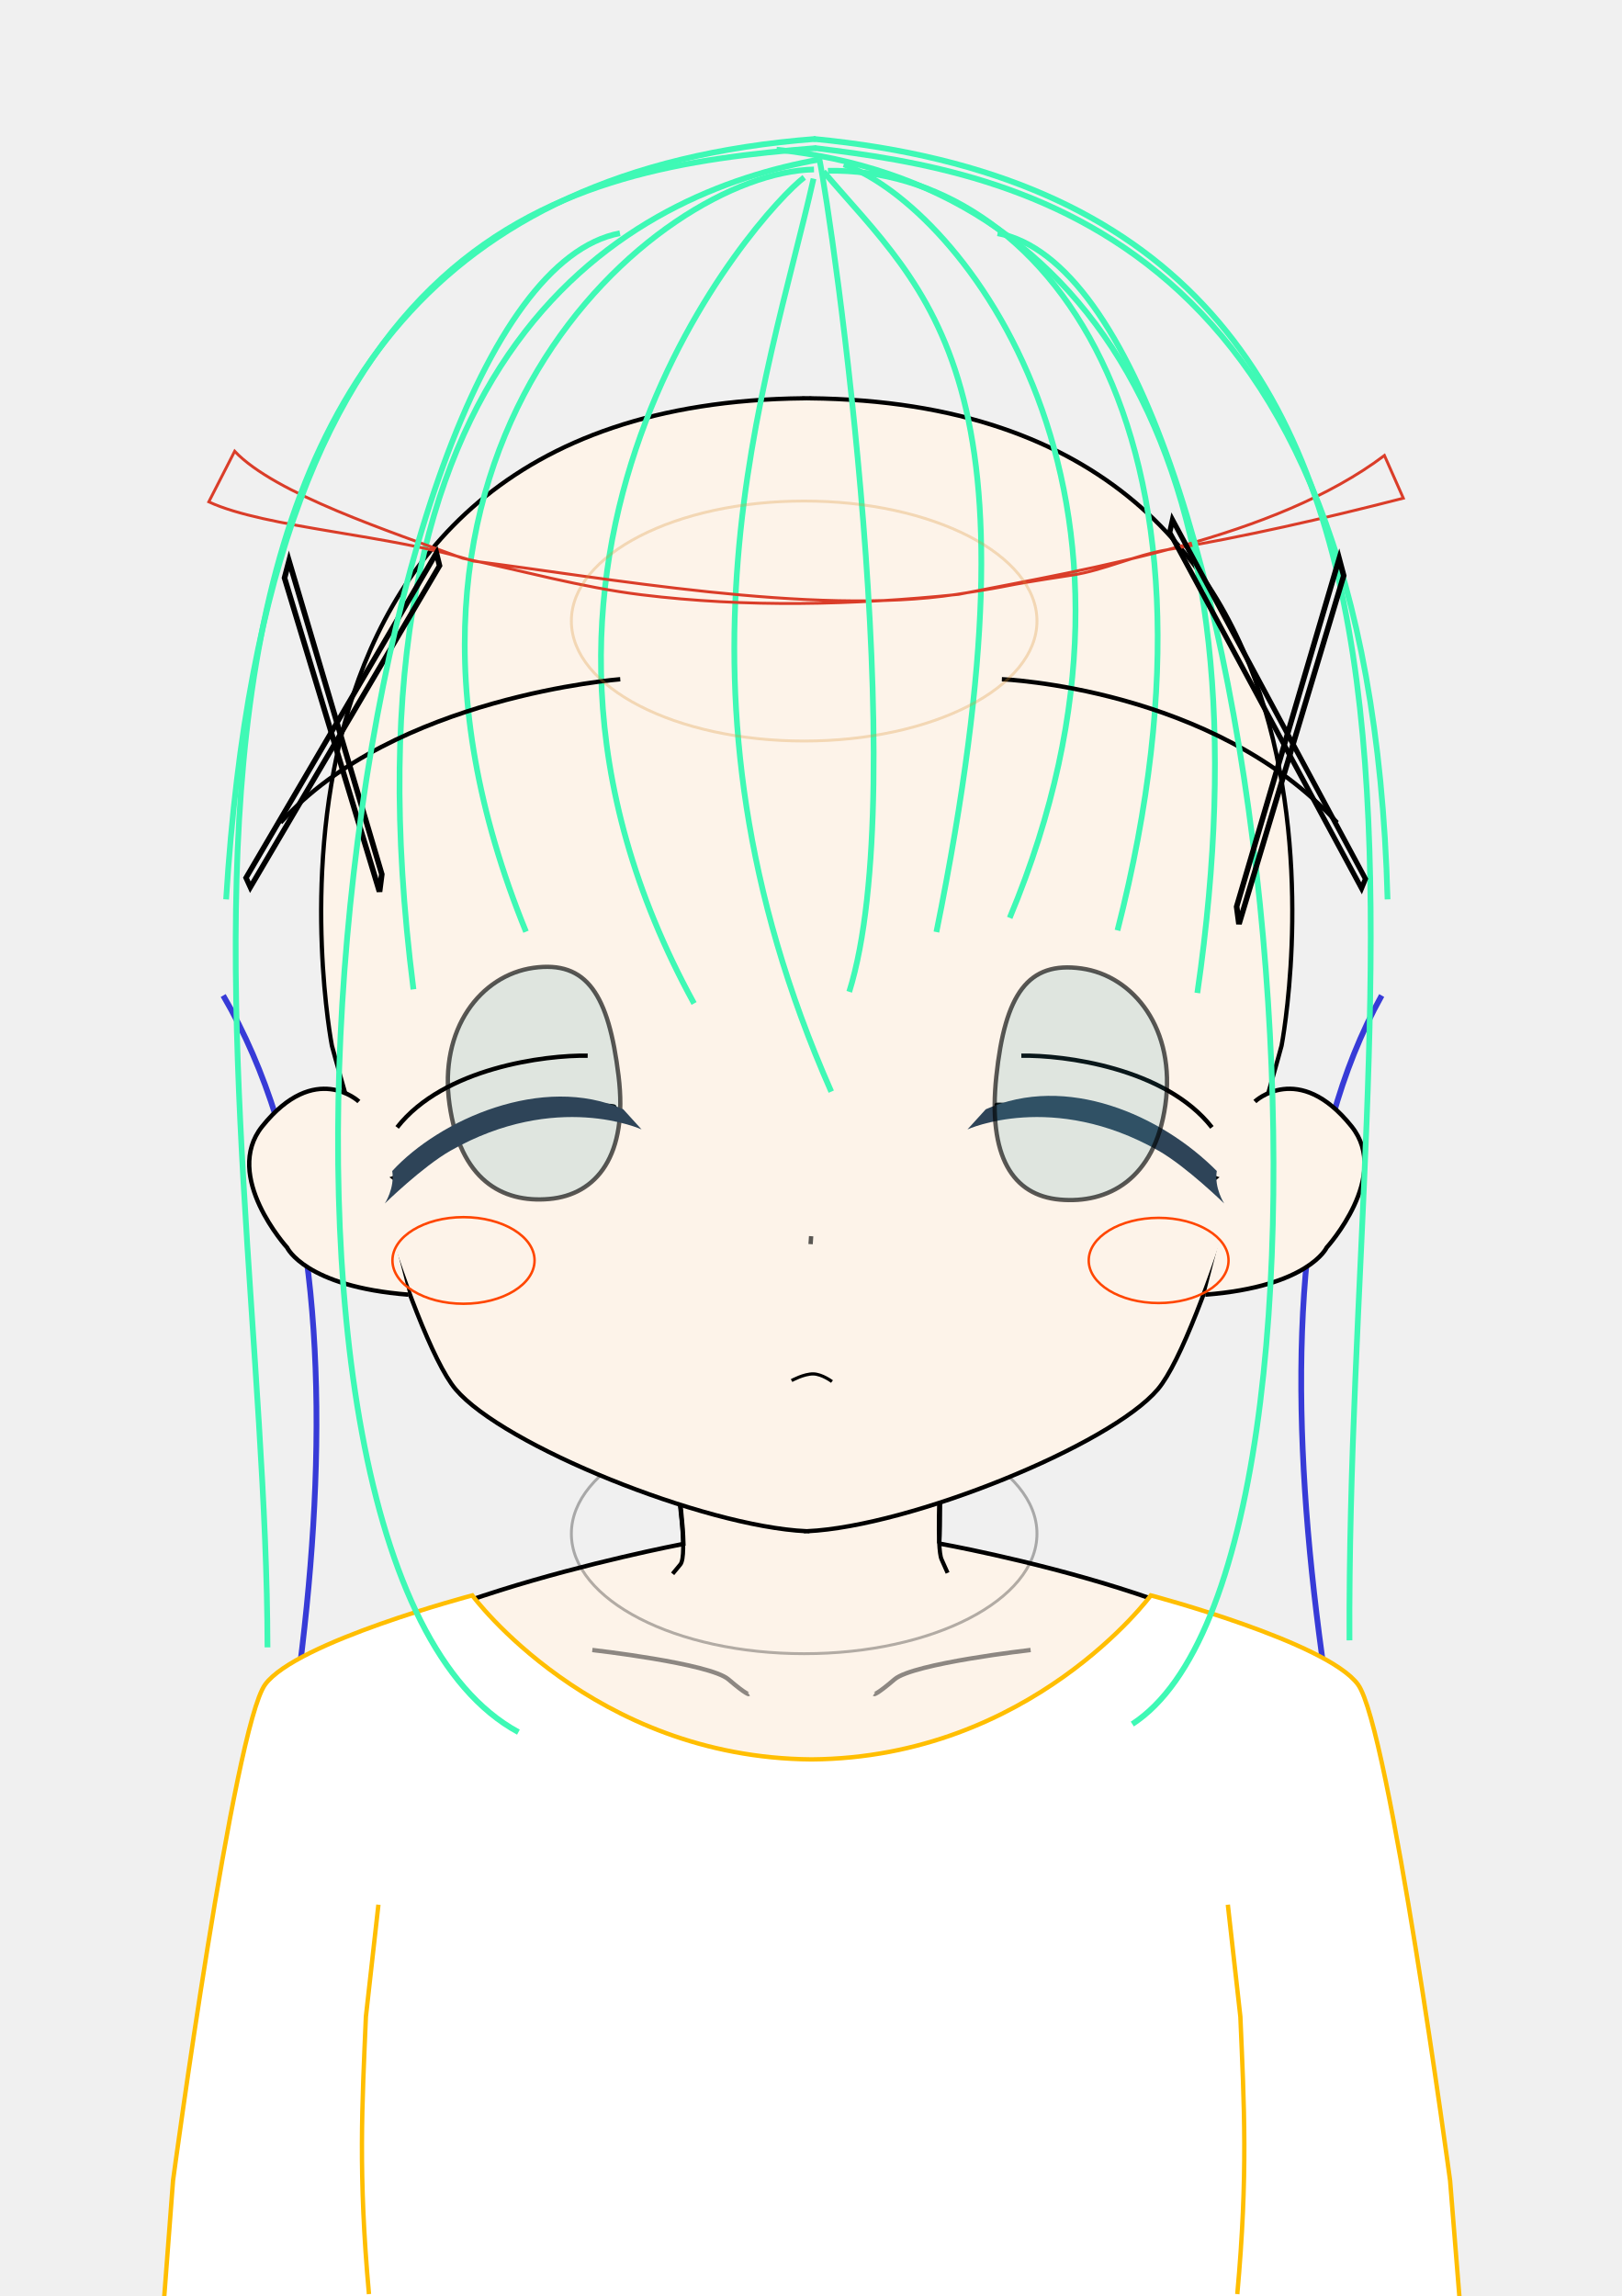
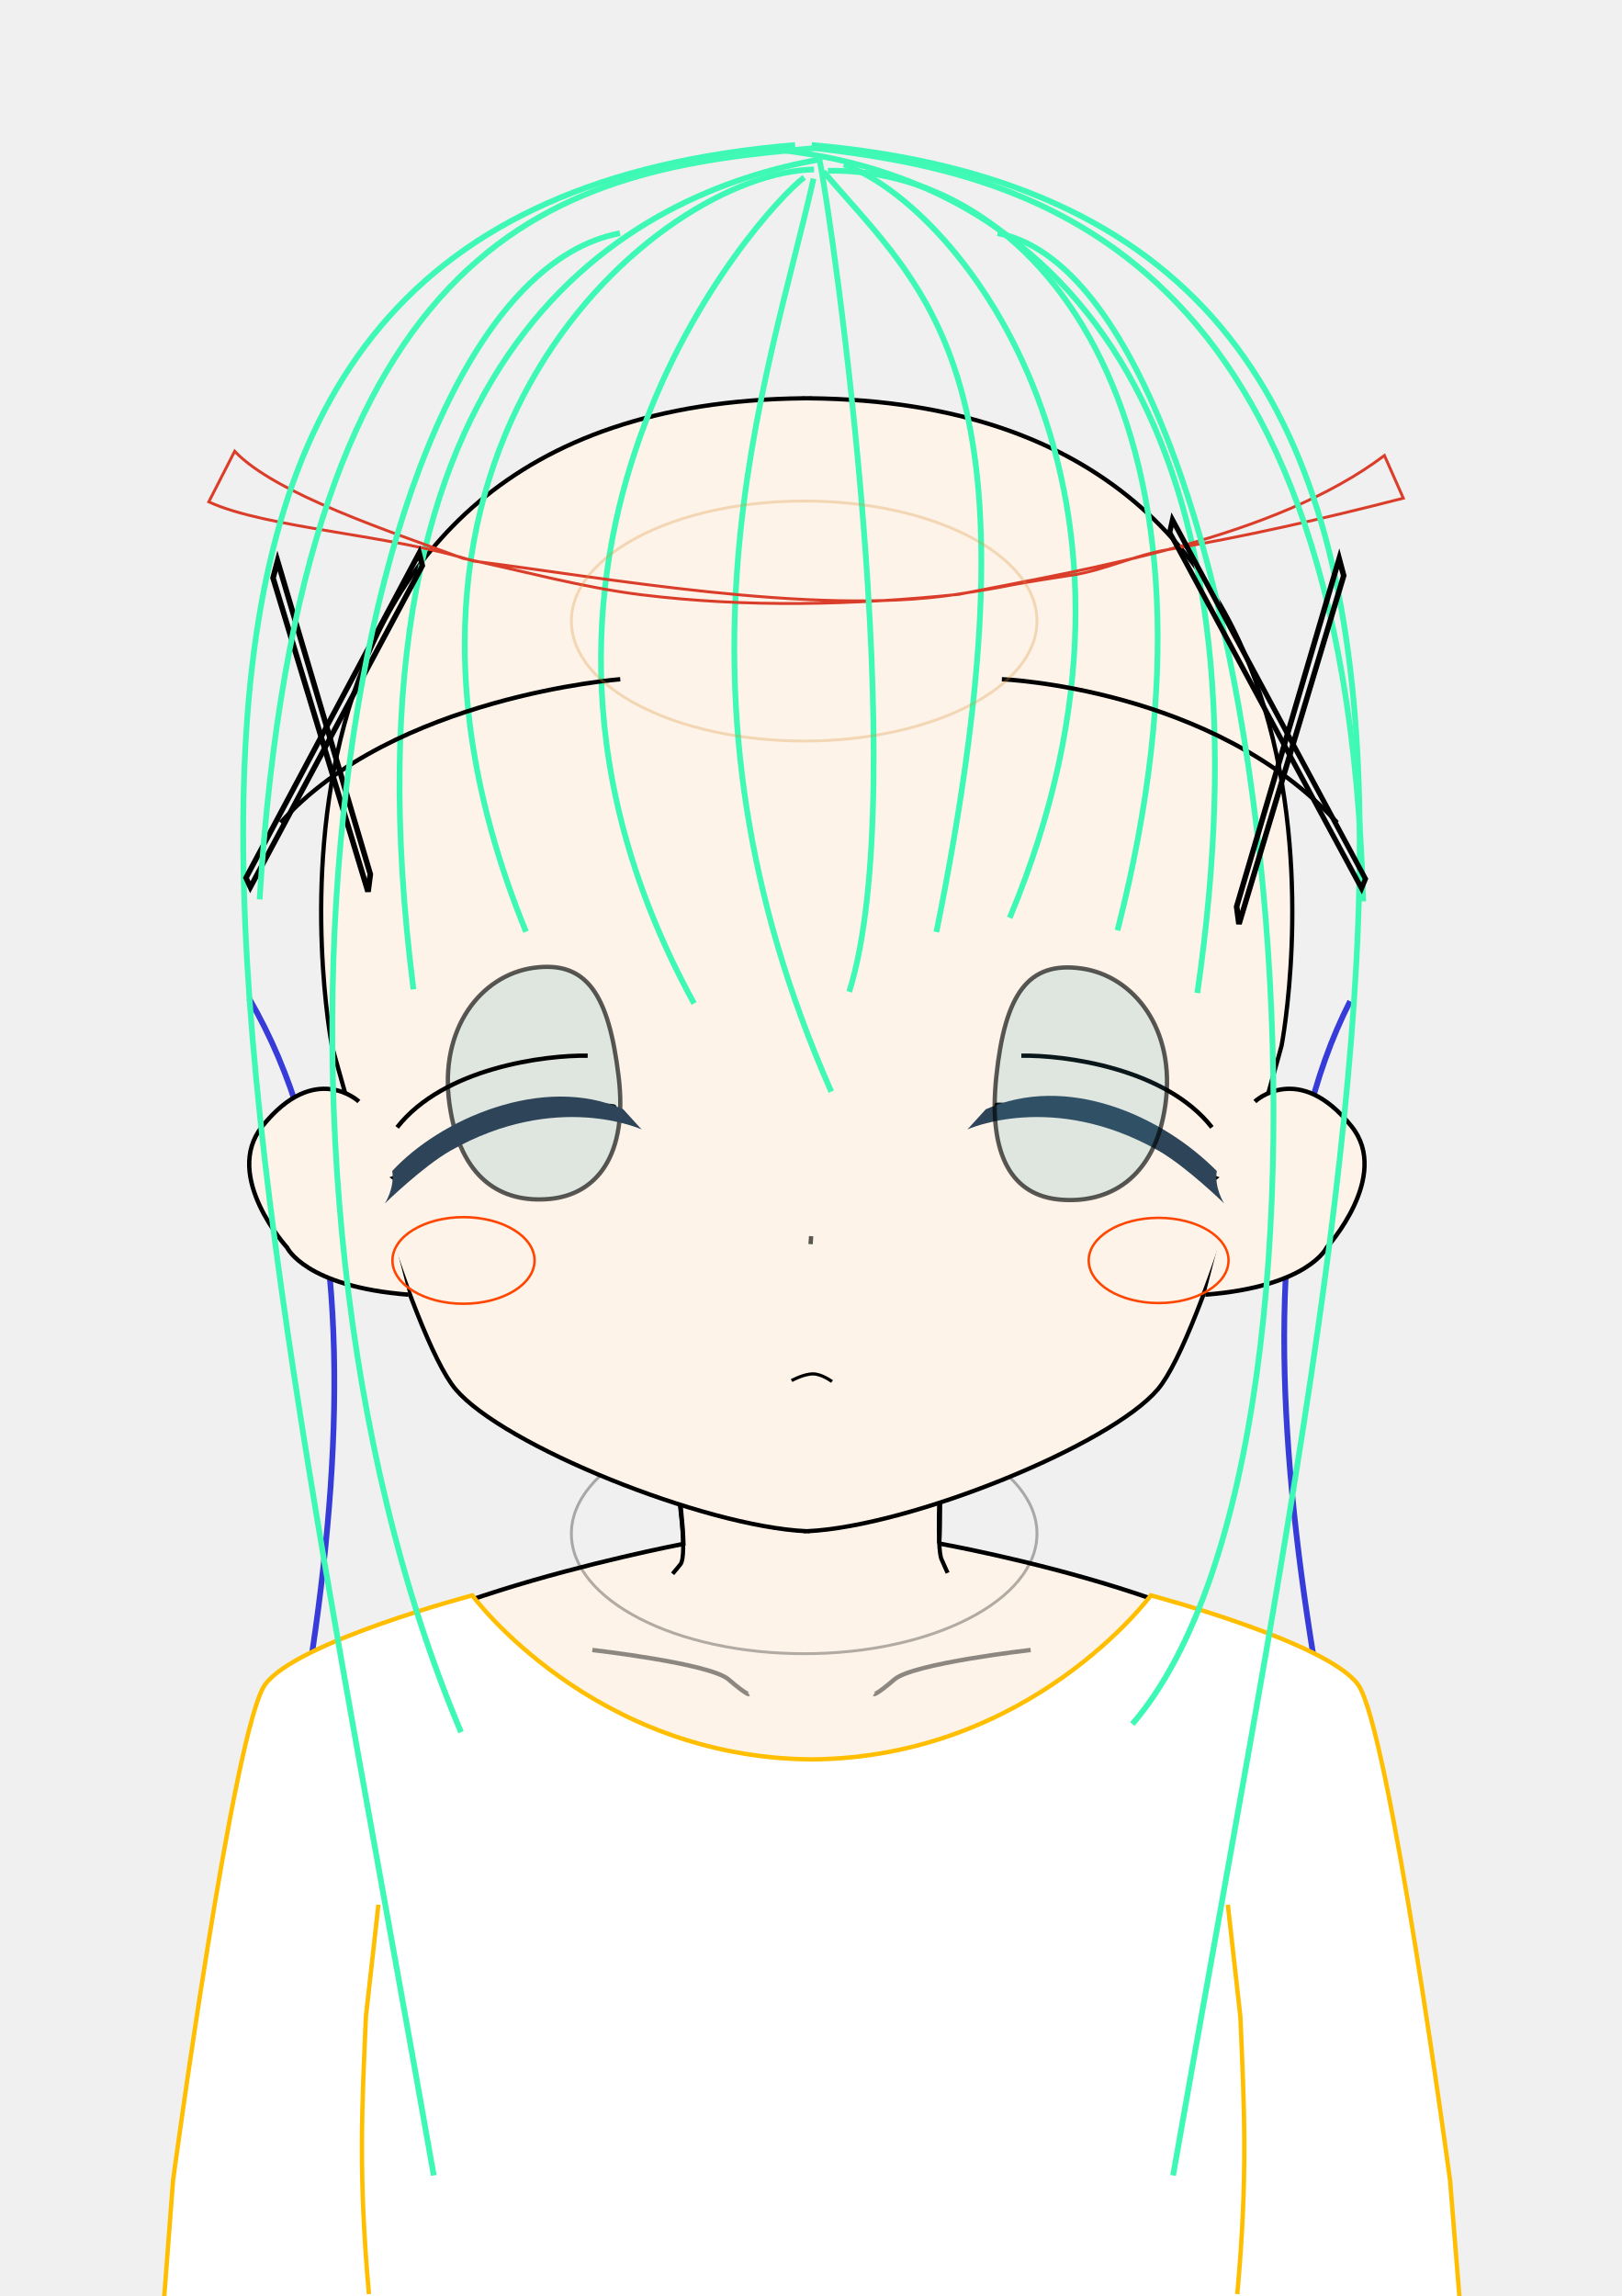
<svg xmlns="http://www.w3.org/2000/svg" xmlns:xlink="http://www.w3.org/1999/xlink" width="565px" height="800px" viewBox="0 0 744.094 1052.362" id="svg2" version="1.1">
  <defs id="defs4" />
  <g id="layer1">
-     <path style="fill:none;fill-rule:evenodd;stroke:#373bd7;stroke-width:2.634;stroke-linecap:butt;stroke-linejoin:miter;stroke-miterlimit:4;stroke-dasharray:none;stroke-opacity:1" d="m 102.413,456.211 c 80.126,137.19 31.971,375.55 -16.381,556.509" id="hair-back-1" />
+     <path style="fill:none;fill-rule:evenodd;stroke:#373bd7;stroke-width:2.634;stroke-linecap:butt;stroke-linejoin:miter;stroke-miterlimit:4;stroke-dasharray:none;stroke-opacity:1" d="m 114.266,457.528 c 80.126,137.19 20.118,374.233 -28.234,555.192" id="hair-back-1" />
    <path style="fill:#fdf3e9;fill-opacity:1;fill-rule:evenodd;stroke:#000000;stroke-width:2;stroke-linecap:butt;stroke-linejoin:miter;stroke-miterlimit:4;stroke-dasharray:none;stroke-opacity:1" d="m 311.24,680.985 c 0,0 2.168,17.608 2.346,26.868 -5.901,1.136 -160.821,31.31 -174.034,73.352 0,0 178.648,98.33 465.908,3.213 -13.092,-48.068 -174.716,-76.778 -174.716,-76.778 l 0.219,0 c 0.514,-8.365 0.362,-29.327 0.362,-29.327 z" id="shoulder" />
-     <path id="hair-back-2" d="m 633.984,456.211 c -75.849,135.882 -18.461,381.726 26.583,563.41" style="fill:none;fill-rule:evenodd;stroke:#373bd7;stroke-width:2.634;stroke-linecap:butt;stroke-linejoin:miter;stroke-miterlimit:4;stroke-dasharray:none;stroke-opacity:1" />
+     <path id="hair-back-2" d="m 619.497,458.845 c -69.264,135.882 -3.974,379.092 41.07,560.776" style="fill:none;fill-rule:evenodd;stroke:#373bd7;stroke-width:2.634;stroke-linecap:butt;stroke-linejoin:miter;stroke-miterlimit:4;stroke-dasharray:none;stroke-opacity:1" />
    <g id="dress" style="stroke-width:2;stroke-miterlimit:4;stroke-dasharray:none" transform="translate(0,-2.633963)">
      <path id="dress-outer-path" d="m 669.623,1055.685 -4.258,-53.085 c 0,0 -27.977,-208.031 -42.251,-227.589 -14.274,-19.558 -95.052,-40.895 -95.052,-40.895 0,0 -54.921,74.49 -155.679,75.257 -100.757,-0.768 -155.679,-75.257 -155.679,-75.257 0,0 -80.776,21.336 -95.05,40.895 -14.274,19.558 -42.253,227.589 -42.253,227.589 l -4.108,54.235" style="fill:#ffffff;fill-opacity:1;fill-rule:evenodd;stroke:#ffbe00;stroke-width:2;stroke-linecap:butt;stroke-linejoin:miter;stroke-miterlimit:4;stroke-dasharray:none;stroke-opacity:1" />
      <path id="path4183" d="m 173.636,876.049 -5.748,51.391 c -1.71,40.593 -3.585,72.083 1.411,127.298" style="fill:none;fill-rule:evenodd;stroke:#ffbe00;stroke-width:2;stroke-linecap:butt;stroke-linejoin:miter;stroke-miterlimit:4;stroke-dasharray:none;stroke-opacity:1" />
      <use height="100%" width="100%" transform="matrix(-1,0,0,1,737.0276,0)" id="use4185" xlink:href="#path4183" y="0" x="0" style="stroke-width:2;stroke-miterlimit:4;stroke-dasharray:none" />
    </g>
    <path style="fill:none;fill-rule:evenodd;stroke:#000000;stroke-width:2;stroke-linecap:butt;stroke-linejoin:miter;stroke-miterlimit:4;stroke-dasharray:none;stroke-opacity:0.442" d="m 271.787,756.532 c 0,0 53.874,6.122 62.445,13.468 8.571,7.346 9.425,6.791 9.425,6.791" id="collarbone-l" />
    <path id="collarbone-r" d="m 472.904,756.532 c 0,0 -53.874,6.122 -62.445,13.468 -8.571,7.346 -9.425,6.791 -9.425,6.791" style="fill:none;fill-rule:evenodd;stroke:#000000;stroke-width:2;stroke-linecap:butt;stroke-linejoin:miter;stroke-miterlimit:4;stroke-dasharray:none;stroke-opacity:0.442" />
    <path style="fill:none;fill-opacity:1;fill-rule:evenodd;stroke:#000000;stroke-width:1.898;stroke-linecap:butt;stroke-linejoin:miter;stroke-miterlimit:4;stroke-dasharray:none;stroke-opacity:1" d="m 434.802,721.146 -2.771,-6.204 c -2.269,-5.079 -0.722,-35.19 -0.722,-35.19" id="neck-r" />
    <ellipse style="fill:none;fill-opacity:1;stroke:#000000;stroke-width:1.317;stroke-miterlimit:4;stroke-dasharray:none;stroke-opacity:0.299" id="face-shadow" cx="368.994" cy="703.166" rx="106.817" ry="55.063" />
    <path style="fill:none;fill-opacity:1;fill-rule:evenodd;stroke:#000000;stroke-width:1.879;stroke-linecap:butt;stroke-linejoin:miter;stroke-miterlimit:4;stroke-dasharray:none;stroke-opacity:1" d="m 310.839,681.823 c 0,0 4.921,31.135 1.325,35.48 l -3.532,4.267" id="neck-l" />
    <path style="fill:#fdf3e9;fill-opacity:1;fill-rule:evenodd;stroke:#000000;stroke-width:1.96;stroke-linecap:butt;stroke-linejoin:miter;stroke-miterlimit:4;stroke-dasharray:none;stroke-opacity:1" d="m 368.993,182.126 4.9e-4,0.028 c -273.659,2.688 -216.709,297.049 -216.709,297.049 0,0 35.758,132.889 56.794,157.716 21.759,25.679 113.491,62.848 160.859,65.113 l -3.8e-4,0.031 c 0.075,-0.003 0.157,-0.012 0.232,-0.015 0.075,0.003 0.155,0.012 0.23,0.015 l 3.8e-4,-0.031 c 47.368,-2.265 139.102,-39.434 160.861,-65.113 21.036,-24.827 56.791,-157.716 56.791,-157.716 0,0 56.949,-294.361 -216.709,-297.049 l -4.9e-4,-0.028 c -0.396,0.001 -0.781,0.01 -1.176,0.013 -0.394,-0.003 -0.778,-0.011 -1.173,-0.013 z" id="face" />
    <path id="sclera-r" d="m 466.147,506.658 c 0,0 -19.704,-1.085 -0.381,0.795 27.29,-4.775 36.634,3.475 36.634,3.475 27.662,-0.141 53.261,30.796 55.211,29.086 -6.301,-1.946 -34.708,-33.099 -91.464,-33.356 z" style="fill:#ffffff;fill-opacity:1;fill-rule:evenodd;stroke:#000000;stroke-width:2;stroke-linecap:butt;stroke-linejoin:miter;stroke-miterlimit:4;stroke-dasharray:none;stroke-opacity:1" />
    <path style="fill:#ffffff;fill-opacity:1;fill-rule:evenodd;stroke:#000000;stroke-width:2;stroke-linecap:butt;stroke-linejoin:miter;stroke-miterlimit:4;stroke-dasharray:none;stroke-opacity:1" d="m 272.151,506.658 c 0,0 20.854,0.065 1.532,1.945 -27.29,-4.775 -37.784,2.325 -37.784,2.325 -27.662,-0.141 -53.261,30.796 -55.211,29.086 6.301,-1.946 34.708,-33.099 91.464,-33.356 z" id="sclera-l" />
    <g id="ears" style="fill:#fdf3e9;fill-opacity:1" transform="translate(5.079722,0.1571148)">
      <path id="ear-l" d="m 159.589,504.707 c 0,0 -20.026,-18.982 -44.367,11.411 -18.304,22.854 11.44,55.592 11.44,55.592 0,0 8.218,17.913 55.693,21.619" style="fill:#fdf3e9;fill-opacity:1;fill-rule:evenodd;stroke:#000000;stroke-width:2;stroke-linecap:butt;stroke-linejoin:miter;stroke-miterlimit:4;stroke-dasharray:none;stroke-opacity:1" />
      <path style="fill:#fdf3e9;fill-opacity:1;fill-rule:evenodd;stroke:#000000;stroke-width:2;stroke-linecap:butt;stroke-linejoin:miter;stroke-miterlimit:4;stroke-dasharray:none;stroke-opacity:1" d="m 570.726,504.707 c 0,0 20.026,-18.982 44.367,11.411 18.304,22.854 -11.44,55.592 -11.44,55.592 0,0 -8.218,17.913 -55.693,21.619" id="ear-r" />
    </g>
    <path style="fill:none;fill-rule:evenodd;stroke:#000000;stroke-width:1.462;stroke-linecap:butt;stroke-linejoin:miter;stroke-miterlimit:4;stroke-dasharray:none;stroke-opacity:1" d="m 363.215,632.903 c 0,0 5.64,-3.127 9.954,-3.057 4.022,0.065 8.588,3.506 8.588,3.506" id="mouth" />
    <path style="fill:none;fill-rule:evenodd;stroke:#000000;stroke-width:2;stroke-linecap:butt;stroke-linejoin:miter;stroke-miterlimit:4;stroke-dasharray:none;stroke-opacity:0.641" d="m 372.187,566.651 -0.254,3.653" id="nose" />
    <path id="upper-lash-line-r" d="m 443.917,517.655 c 0,0 39.002,-17.874 87.662,9.766 12.764,7.25 30.15,24.231 30.15,24.231 0,0 -4.653,-7.073 -3.407,-14.916 -25.619,-25.829 -69.104,-44.803 -106.012,-28.319 z" style="fill:#2e4458;fill-opacity:1;fill-rule:evenodd;stroke:none;stroke-width:2;stroke-linecap:butt;stroke-linejoin:miter;stroke-miterlimit:4;stroke-dasharray:none;stroke-opacity:0.673" />
    <path id="hair-c-1" d="m 373.288,81.371 c -21.277,94.308 -74.005,232.718 8.132,418.951" style="fill:none;fill-opacity:1;fill-rule:evenodd;stroke:#3ff9b5;stroke-width:2.634;stroke-linecap:butt;stroke-linejoin:miter;stroke-miterlimit:4;stroke-dasharray:none;stroke-opacity:1" />
    <path id="hair-l-5" d="M 369.024,80.771 C 348.323,96.297 206.236,254.92 318.464,459.858" style="fill:none;fill-opacity:1;fill-rule:evenodd;stroke:#3ef9b5;stroke-width:2.634;stroke-linecap:butt;stroke-linejoin:miter;stroke-miterlimit:4;stroke-dasharray:none;stroke-opacity:1" />
    <path id="hair-l-4" d="M 373.497,77.148 C 302.27,78.585 150.692,204.575 241.345,426.933" style="fill:none;fill-opacity:1;fill-rule:evenodd;stroke:#3ef9b5;stroke-width:2.634;stroke-linecap:butt;stroke-linejoin:miter;stroke-miterlimit:4;stroke-dasharray:none;stroke-opacity:1" />
    <path id="hair-l-3" d="M 375.892,72.587 C 291.874,87.725 151.747,154.903 189.713,453.379" style="fill:none;fill-opacity:1;fill-rule:evenodd;stroke:#3ef9b5;stroke-width:2.634;stroke-linecap:butt;stroke-linejoin:miter;stroke-miterlimit:4;stroke-dasharray:none;stroke-opacity:1" />
    <path id="hair-r-6" d="M 377.858,78.094 C 425.332,133.915 481.309,172.236 429.67,427.082" style="fill:none;fill-opacity:1;fill-rule:evenodd;stroke:#3ef9b5;stroke-width:2.634;stroke-linecap:butt;stroke-linejoin:miter;stroke-miterlimit:4;stroke-dasharray:none;stroke-opacity:1" />
    <path id="hair-r-5" d="M 387.174,74.841 C 440.998,94.229 544.959,225.059 463.302,420.576" style="fill:none;fill-opacity:1;fill-rule:evenodd;stroke:#3ef9b5;stroke-width:2.634;stroke-linecap:butt;stroke-linejoin:miter;stroke-miterlimit:4;stroke-dasharray:none;stroke-opacity:1" />
    <path id="hair-r-4" d="M 379.889,77.757 C 478.015,75.936 571.987,195.156 512.757,426.326" style="fill:none;fill-opacity:1;fill-rule:evenodd;stroke:#3ef9b5;stroke-width:2.634;stroke-linecap:butt;stroke-linejoin:miter;stroke-miterlimit:4;stroke-dasharray:none;stroke-opacity:1" />
    <path id="hair-r-3" d="M 356.305,68.068 C 501.681,83.472 584.644,212.336 549.399,455.048" style="fill:none;fill-opacity:1;fill-rule:evenodd;stroke:#3ef9b5;stroke-width:2.634;stroke-linecap:butt;stroke-linejoin:miter;stroke-miterlimit:4;stroke-dasharray:none;stroke-opacity:1" />
    <path style="fill:#3c93a9;fill-opacity:0.156;stroke:#000000;stroke-width:1.98;stroke-miterlimit:4;stroke-dasharray:none;stroke-opacity:0.641" d="m 283.823,493.084 c 4.484,36.557 -10.08,54.584 -31.851,56.495 -21.771,1.91 -40.805,-9.016 -45.706,-43.315 -4.988,-34.91 14.53,-59.387 38.47,-62.757 24.576,-3.46 34.51,12.261 39.087,49.577 z" id="iris-l" />
    <ellipse style="fill:none;fill-opacity:1;stroke:#ff4600;stroke-width:1.135;stroke-miterlimit:4;stroke-dasharray:none;stroke-opacity:1" id="red-cheek-l" cx="212.678" cy="577.78" rx="32.605" ry="19.872" />
    <path style="fill:none;fill-rule:evenodd;stroke:#000000;stroke-width:2;stroke-linecap:butt;stroke-linejoin:miter;stroke-miterlimit:4;stroke-dasharray:none;stroke-opacity:1" d="m 284.604,311.074 c 0,0 -104.13,7.927 -155.842,65.8" id="eyebrow-l" />
    <path style="fill:none;fill-rule:evenodd;stroke:#000000;stroke-width:2;stroke-linecap:butt;stroke-linejoin:miter;stroke-miterlimit:4;stroke-dasharray:none;stroke-opacity:1" d="m 269.66,483.821 c -19.45,-0.325 -66.048,5.528 -87.444,32.9" id="eyelid-fold-line-l" />
    <ellipse ry="19.55" rx="32.077" cy="577.78" cx="-531.632" id="red-cheek-r" style="fill:none;fill-opacity:1;stroke:#ff4600;stroke-width:1.116;stroke-miterlimit:4;stroke-dasharray:none;stroke-opacity:1" transform="scale(-1,1)" />
    <path id="eyebrow-r" d="m 459.706,311.074 c 0,0 97.25,3.861 153.842,65.8" style="fill:none;fill-rule:evenodd;stroke:#000000;stroke-width:2;stroke-linecap:butt;stroke-linejoin:miter;stroke-miterlimit:4;stroke-dasharray:none;stroke-opacity:1" />
    <path id="eyelid-fold-line-r" d="m 468.638,483.821 c 19.45,-0.325 66.048,5.528 87.444,32.9" style="fill:none;fill-rule:evenodd;stroke:#000000;stroke-width:2;stroke-linecap:butt;stroke-linejoin:miter;stroke-miterlimit:4;stroke-dasharray:none;stroke-opacity:1" />
    <path style="fill:none;fill-rule:evenodd;stroke:#da3d29;stroke-width:1.317px;stroke-linecap:butt;stroke-linejoin:miter;stroke-opacity:1" d="m 107.683,206.449 c 18.402,19.552 71.818,36.99 104.541,49.095 27.468,5.743 54.587,13.381 82.164,16.777 48.203,5.937 96.973,4.765 145.477,-0.194 62.068,-12.165 144.875,-25.677 195.38,-63.723 l 8.67,19.596 c -37.216,9.568 -72.813,17.632 -108.257,23.643 -15.149,2.569 -29.318,9.486 -43.452,11.61 -39.986,6.108 -21.096,3.946 -53.442,8.903 -65.622,10.058 -163.68,-8.139 -221.549,-15.297 -37.294,-12.084 -95.197,-15.054 -121.415,-27.176 z" id="hair-highlight" />
    <path style="fill:none;fill-rule:evenodd;stroke:#3ff9b5;stroke-width:2.634;stroke-linecap:butt;stroke-linejoin:miter;stroke-miterlimit:4;stroke-dasharray:none;stroke-opacity:1" d="m 375.895,71.983 c 6.085,29.376 43.212,288.313 13.774,382.528" id="hair-c-2" />
    <ellipse ry="55.063" rx="106.817" cy="284.367" cx="368.994" id="forehead-shadow" style="fill:none;fill-opacity:1;stroke:#da9437;stroke-width:1.317;stroke-miterlimit:4;stroke-dasharray:none;stroke-opacity:0.293" />
    <path id="iris-r" d="m 457.155,493.372 c -3.868,36.627 7.446,54.584 29.217,56.495 21.771,1.91 43.439,-9.016 48.34,-43.315 4.988,-34.91 -14.53,-59.387 -38.47,-62.757 -24.576,-3.46 -35.085,11.686 -39.087,49.577 z" style="fill:#3c93a9;fill-opacity:0.156;stroke:#000000;stroke-width:1.98;stroke-miterlimit:4;stroke-dasharray:none;stroke-opacity:0.641" />
-     <path style="fill:none;fill-opacity:1;fill-rule:evenodd;stroke:#3ef9b5;stroke-width:2.634;stroke-linecap:butt;stroke-linejoin:miter;stroke-miterlimit:4;stroke-dasharray:none;stroke-opacity:1" d="M 373.328,63.131 C 706.943,95.155 617.698,432.962 619.203,752.112" id="hair-r-1" />
-     <path id="hair-r-2" d="m 457.744,106.409 c 126.516,23.989 177.701,608.976 61.817,684.114" style="fill:none;fill-rule:evenodd;stroke:#3ef9b5;stroke-width:2.634;stroke-linecap:butt;stroke-linejoin:miter;stroke-miterlimit:4;stroke-dasharray:none;stroke-opacity:1" />
-     <path id="hair-r-0" d="m 373.803,67.319 c 91.464,11.073 254.686,38.307 262.876,344.769" style="fill:none;fill-opacity:1;fill-rule:evenodd;stroke:#3ff9b5;stroke-width:2.634;stroke-linecap:butt;stroke-linejoin:miter;stroke-miterlimit:4;stroke-dasharray:none;stroke-opacity:1" />
-     <path id="hair-l-1" d="M 374.256,63.131 C 17.656,90.475 122.41,497.916 122.736,755.327" style="fill:none;fill-opacity:1;fill-rule:evenodd;stroke:#3ef9b5;stroke-width:2.634;stroke-linecap:butt;stroke-linejoin:miter;stroke-miterlimit:4;stroke-dasharray:none;stroke-opacity:1" />
+     <path style="fill:none;fill-opacity:1;fill-rule:evenodd;stroke:#3ef9b5;stroke-width:2.634;stroke-linecap:butt;stroke-linejoin:miter;stroke-miterlimit:4;stroke-dasharray:none;stroke-opacity:1" d="M 372.434,65.924 C 725.003,97.046 632.102,463.674 538.27,997.652" id="hair-r-1" />
+     <path id="hair-r-2" d="m 457.744,106.409 c 126.516,23.989 177.701,549.712 61.817,684.114" style="fill:none;fill-rule:evenodd;stroke:#3ef9b5;stroke-width:2.634;stroke-linecap:butt;stroke-linejoin:miter;stroke-miterlimit:4;stroke-dasharray:none;stroke-opacity:1" />
+     <path id="hair-r-0" d="M 373.803,67.319 C 465.267,78.392 617.314,106.558 625.504,413.019" style="fill:none;fill-opacity:1;fill-rule:evenodd;stroke:#3ff9b5;stroke-width:2.634;stroke-linecap:butt;stroke-linejoin:miter;stroke-miterlimit:4;stroke-dasharray:none;stroke-opacity:1" />
+     <path id="hair-l-1" d="M 364.858,65.924 C 7.021,95.729 105.19,463.674 199.022,997.652" style="fill:none;fill-opacity:1;fill-rule:evenodd;stroke:#3ef9b5;stroke-width:2.634;stroke-linecap:butt;stroke-linejoin:miter;stroke-miterlimit:4;stroke-dasharray:none;stroke-opacity:1" />
    <path style="fill:#2e4458;fill-opacity:1;fill-rule:evenodd;stroke:none;stroke-width:2;stroke-linecap:butt;stroke-linejoin:miter;stroke-miterlimit:4;stroke-dasharray:none;stroke-opacity:0.673" d="m 294.381,517.655 c 0,0 -39.002,-17.874 -87.662,9.766 -12.764,7.25 -30.15,24.231 -30.15,24.231 0,0 4.653,-7.073 3.407,-14.916 21.594,-23.529 69.104,-44.803 106.012,-28.319 z" id="upper-lash-line-l" />
    <g id="X-l" style="fill:#545757;fill-opacity:1;stroke-width:2;stroke-miterlimit:4;stroke-dasharray:none" transform="matrix(1.291899,0.07112749,0.05490828,-0.9973074,-23.22459,725.7077)">
-       <path id="path4283" d="m 93,326.685 -1.706,4.217 61.091,153.794 1.349,-5.75 z" style="fill:none;fill-opacity:1;fill-rule:evenodd;stroke:#000000;stroke-width:1.979;stroke-linecap:butt;stroke-linejoin:miter;stroke-miterlimit:4;stroke-dasharray:none;stroke-opacity:1" />
-       <path id="path4285" d="m 139.298,335.995 -0.465,-8.156 -39.753,141.58 1.267,7.936 z" style="fill:none;fill-opacity:1;fill-rule:evenodd;stroke:#000000;stroke-width:2;stroke-linecap:butt;stroke-linejoin:miter;stroke-miterlimit:4;stroke-dasharray:none;stroke-opacity:1" />
+       <path id="path4283" d="m 93,326.685 -1.706,4.217 54.993,153.359 1.349,-5.75 z" style="fill:none;fill-opacity:1;fill-rule:evenodd;stroke:#000000;stroke-width:1.979;stroke-linecap:butt;stroke-linejoin:miter;stroke-miterlimit:4;stroke-dasharray:none;stroke-opacity:1" />
+       <path id="path4285" d="m 135.233,335.706 -0.465,-8.156 -39.753,141.58 1.267,7.936 z" style="fill:none;fill-opacity:1;fill-rule:evenodd;stroke:#000000;stroke-width:2;stroke-linecap:butt;stroke-linejoin:miter;stroke-miterlimit:4;stroke-dasharray:none;stroke-opacity:1" />
    </g>
    <g id="X-r" transform="matrix(1.283155,-0.07449835,-0.05788162,-0.9969498,-184.2901,802.6923)" style="stroke-width:2;stroke-miterlimit:4;stroke-dasharray:none">
      <path style="fill:none;fill-opacity:1;fill-rule:evenodd;stroke:#000000;stroke-width:1.897;stroke-linecap:butt;stroke-linejoin:miter;stroke-miterlimit:4;stroke-dasharray:none;stroke-opacity:1" d="m 646.231,348.584 1.581,4.231 -61.335,169.87 -1.259,-5.763 z" id="use4345" />
      <path style="fill:none;fill-opacity:1;fill-rule:evenodd;stroke:#000000;stroke-width:2;stroke-linecap:butt;stroke-linejoin:miter;stroke-miterlimit:4;stroke-dasharray:none;stroke-opacity:1" d="m 601.332,343.551 0.465,-8.156 44.544,157.081 -1.267,7.936 z" id="use4353" />
    </g>
-     <path style="fill:none;fill-opacity:1;fill-rule:evenodd;stroke:#3ff9b5;stroke-width:2.634;stroke-linecap:butt;stroke-linejoin:miter;stroke-miterlimit:4;stroke-dasharray:none;stroke-opacity:1" d="M 374.536,67.319 C 258.056,76.736 122.956,102.388 103.758,412.088" id="hair-l-0" />
-     <path style="fill:none;fill-rule:evenodd;stroke:#3ef9b5;stroke-width:2.634;stroke-linecap:butt;stroke-linejoin:miter;stroke-miterlimit:4;stroke-dasharray:none;stroke-opacity:1" d="M 284.462,106.409 C 157.946,130.397 92.662,715.731 237.879,794.236" id="hair-l-2" />
+     <path style="fill:none;fill-opacity:1;fill-rule:evenodd;stroke:#3ff9b5;stroke-width:2.634;stroke-linecap:butt;stroke-linejoin:miter;stroke-miterlimit:4;stroke-dasharray:none;stroke-opacity:1" d="M 374.536,67.319 C 258.056,76.736 138.321,102.388 119.124,412.088" id="hair-l-0" />
+     <path style="fill:none;fill-rule:evenodd;stroke:#3ef9b5;stroke-width:2.634;stroke-linecap:butt;stroke-linejoin:miter;stroke-miterlimit:4;stroke-dasharray:none;stroke-opacity:1" d="M 284.462,106.409 C 157.946,130.397 100.564,531.353 211.539,794.236" id="hair-l-2" />
  </g>
</svg>
